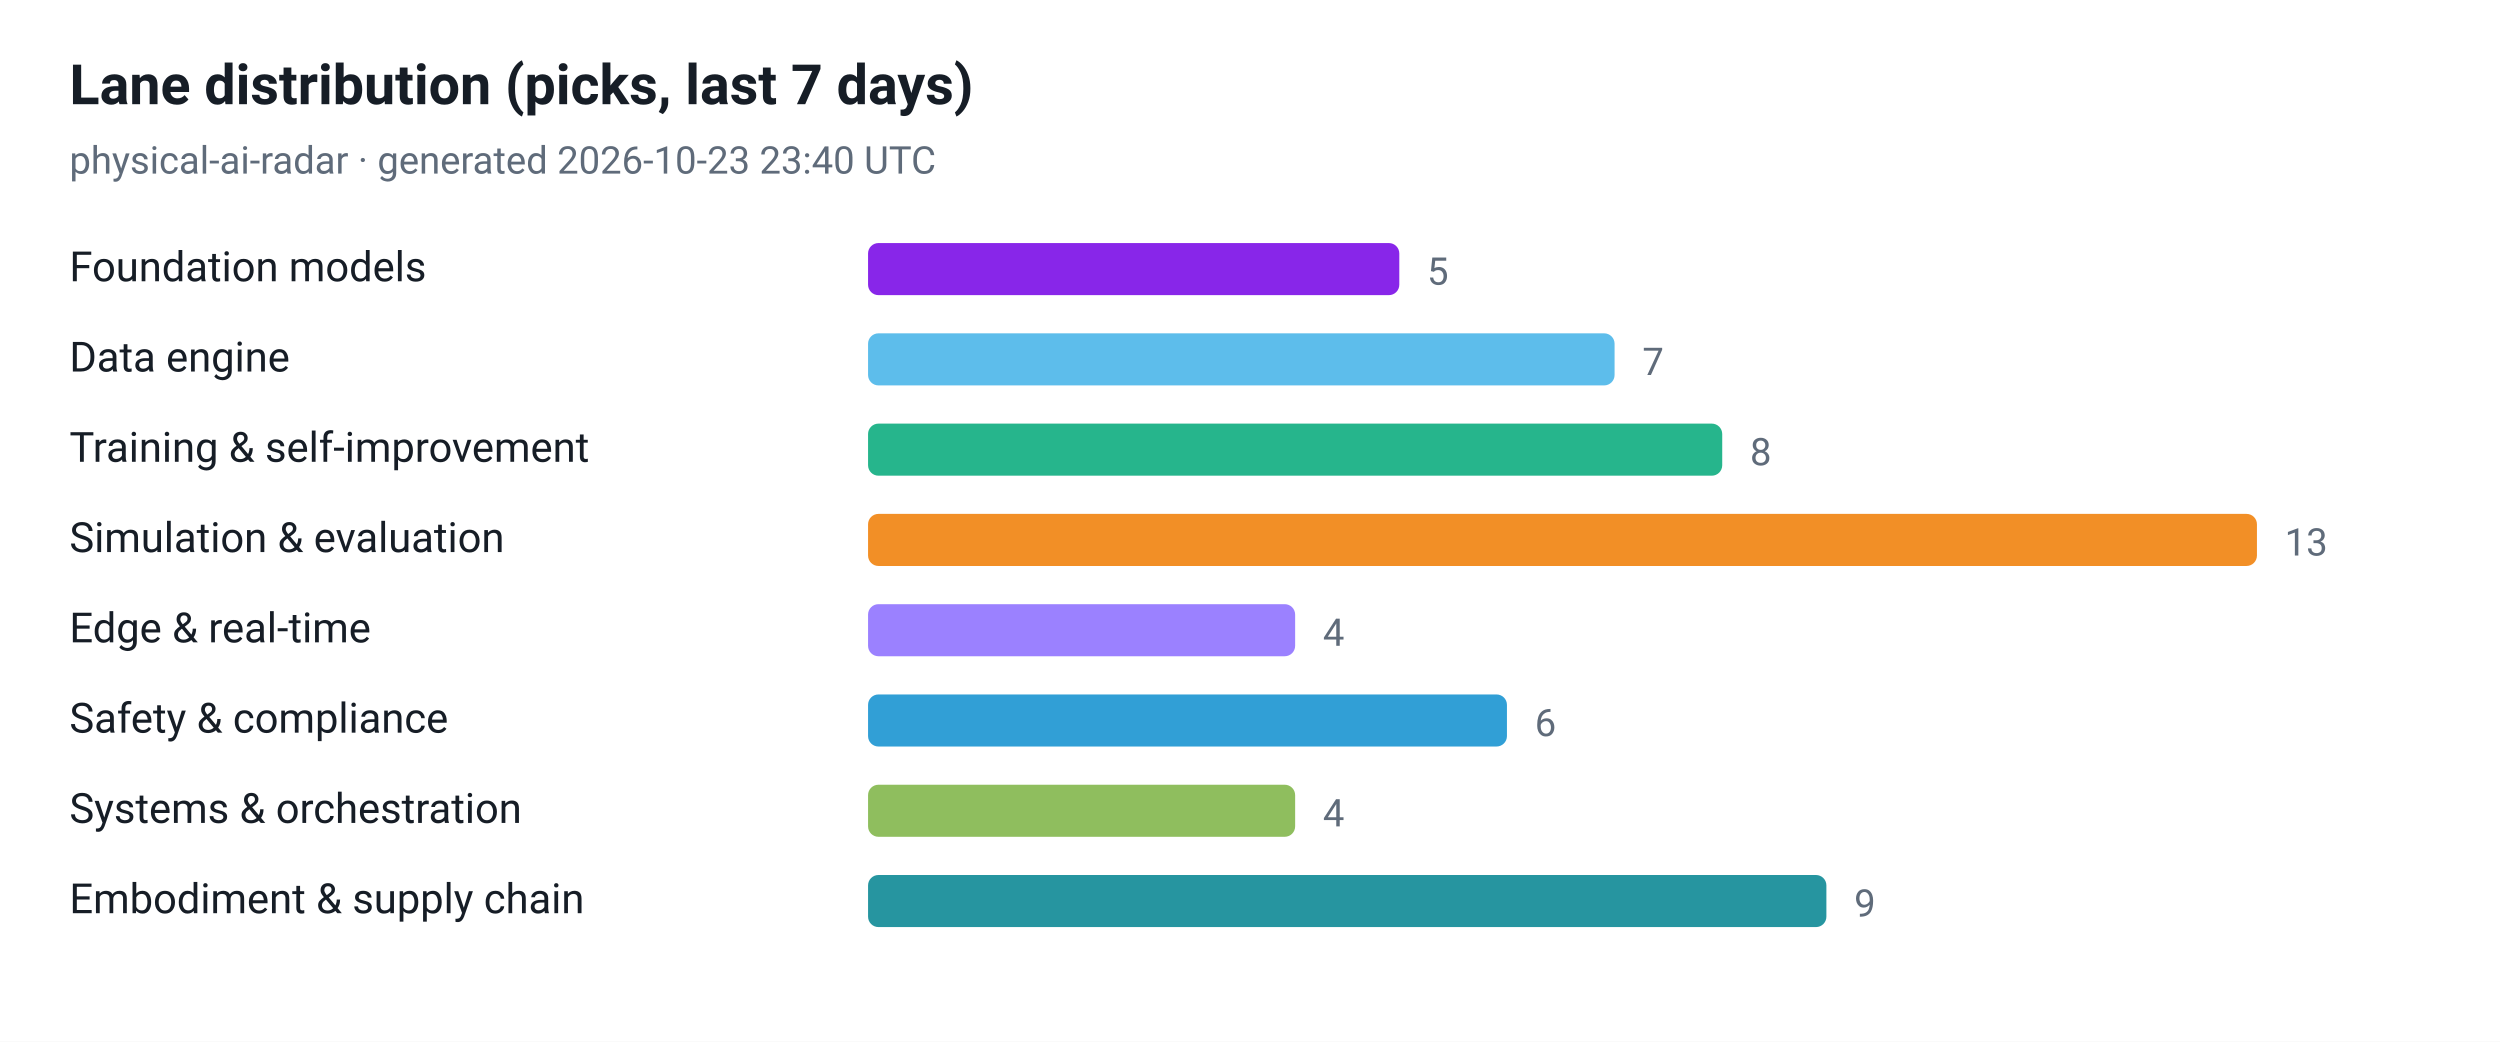
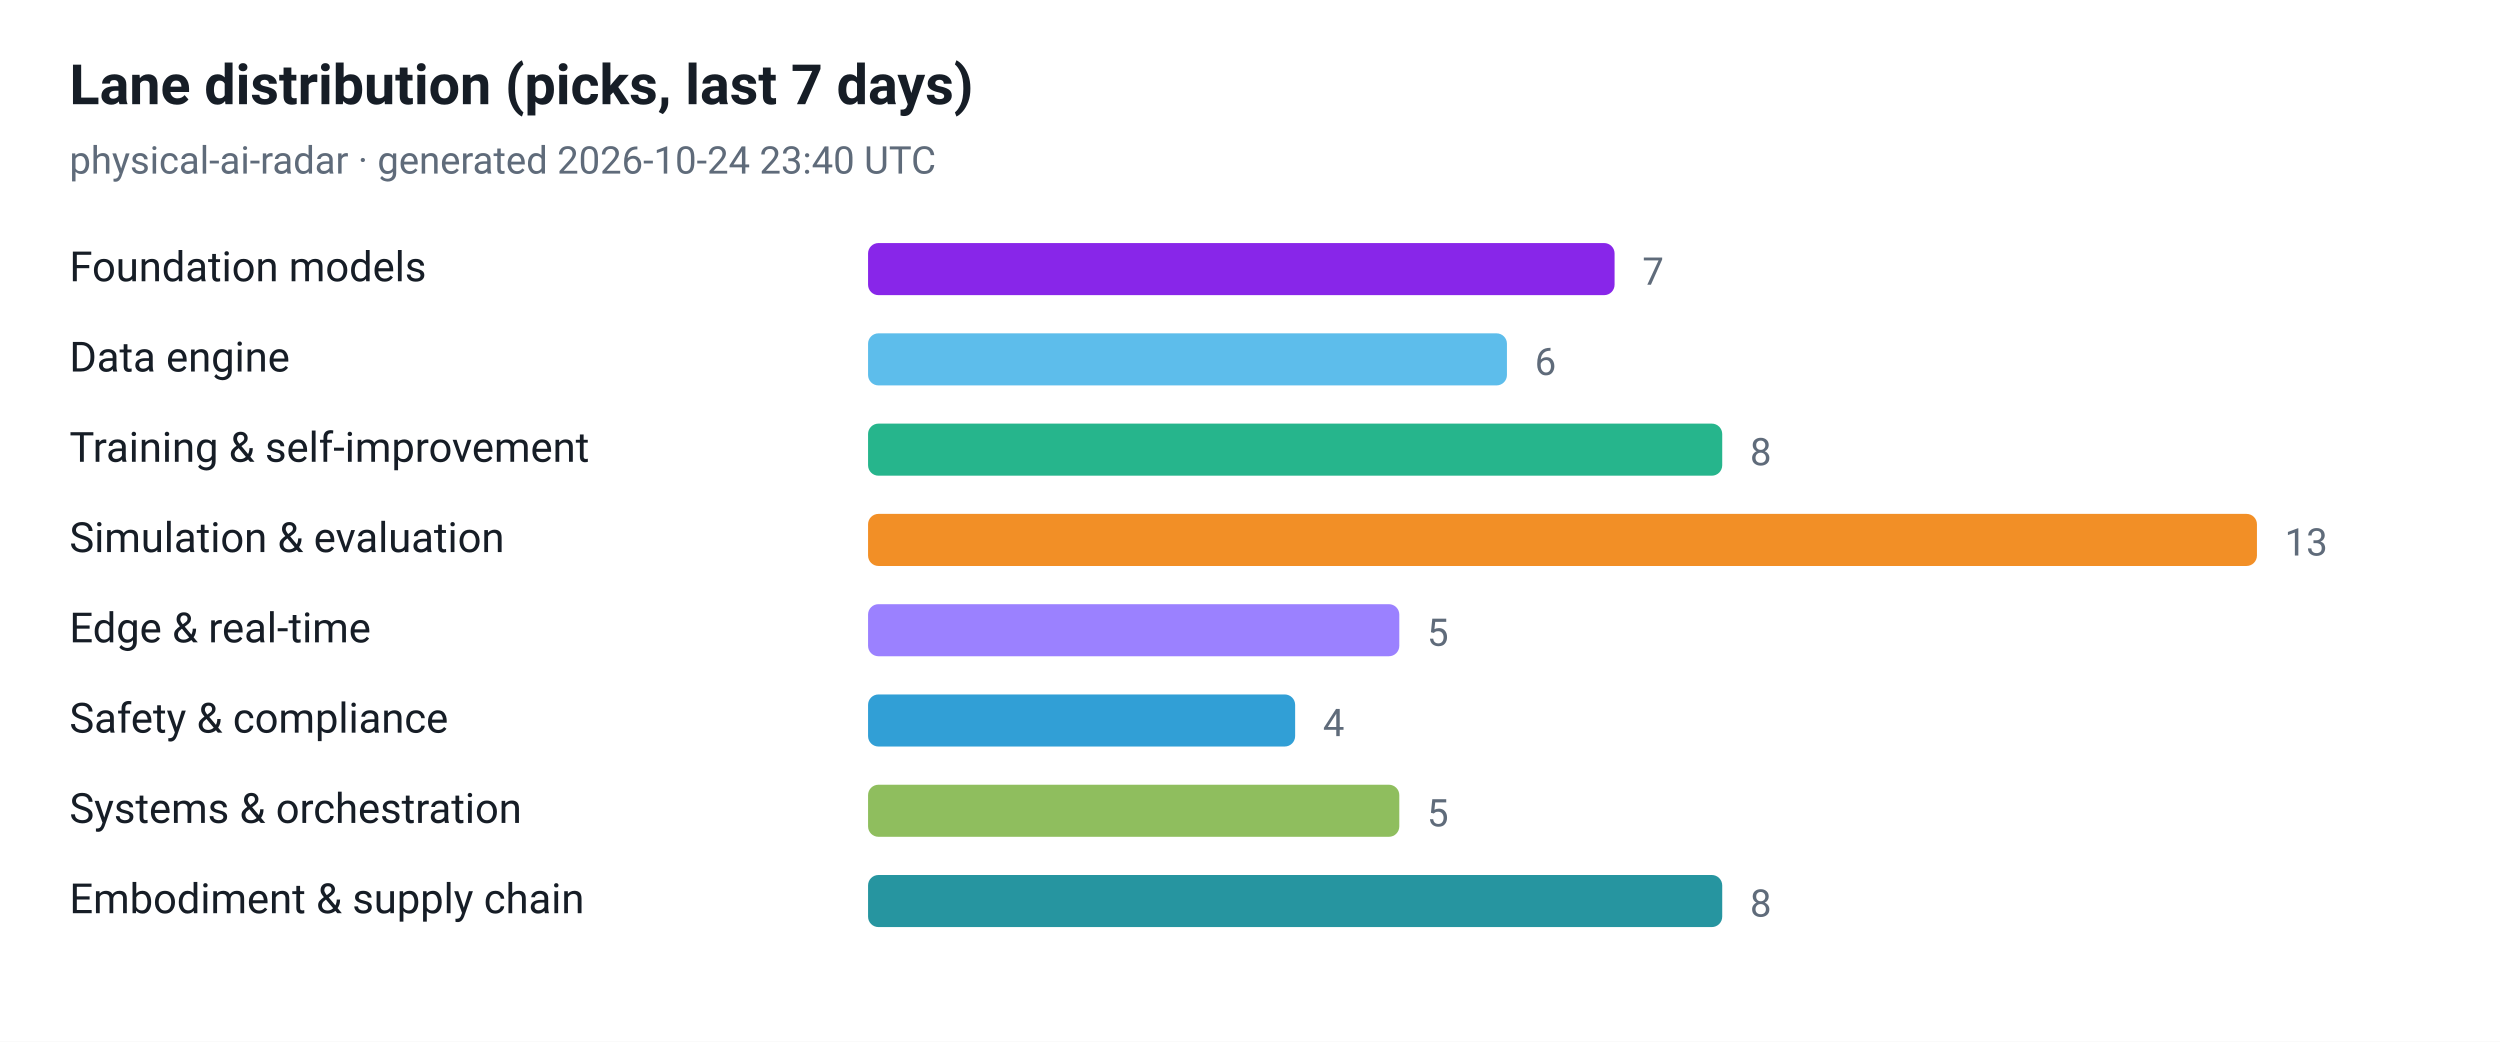
<svg xmlns="http://www.w3.org/2000/svg" viewBox="0 0 720 300" width="720" height="300" role="img" aria-label="Lane distribution (picks, last 7 days)">
  <style>
  .plate { fill: #ffffff }
  .ink { fill: #161d26 }
  .muted { fill: #5f6b7a }
  .grid { stroke: #e3e9ef }
  @media (prefers-color-scheme: dark) {
    .plate { fill: #0d1117 }
    .ink { fill: #e6edf3 }
    .muted { fill: #8b949e }
    .grid { stroke: #30363d }
  }
</style>
  <rect class="plate" width="720" height="300" />
  <text x="20" y="30" font-family="ui-sans-serif, -apple-system, 'Segoe UI', Roboto, Helvetica, Arial, sans-serif" font-size="16" font-weight="700" class="ink">Lane distribution (picks, last 7 days)</text>
-   <text x="20" y="50" font-family="ui-sans-serif, -apple-system, 'Segoe UI', Roboto, Helvetica, Arial, sans-serif" font-size="11" class="muted">physical-ai-radar · generated 2026-10-23 23:40 UTC</text>
+   <text x="20" y="50" font-family="ui-sans-serif, -apple-system, 'Segoe UI', Roboto, Helvetica, Arial, sans-serif" font-size="11" class="muted">physical-ai-radar · generated 2026-10-24 23:40 UTC</text>
  <text x="20" y="81" font-family="ui-sans-serif, -apple-system, 'Segoe UI', Roboto, Helvetica, Arial, sans-serif" font-size="12" class="ink">Foundation models</text>
-   <rect x="250" y="70" width="153" height="15" rx="3" fill="#7300e5" fill-opacity="0.85" />
-   <text x="411" y="82" font-family="ui-sans-serif, -apple-system, 'Segoe UI', Roboto, Helvetica, Arial, sans-serif" font-size="11" class="muted">5</text>
+   <rect x="250" y="70" width="215" height="15" rx="3" fill="#7300e5" fill-opacity="0.85" />
+   <text x="473" y="82" font-family="ui-sans-serif, -apple-system, 'Segoe UI', Roboto, Helvetica, Arial, sans-serif" font-size="11" class="muted">7</text>
  <text x="20" y="107" font-family="ui-sans-serif, -apple-system, 'Segoe UI', Roboto, Helvetica, Arial, sans-serif" font-size="12" class="ink">Data engine</text>
-   <rect x="250" y="96" width="215" height="15" rx="3" fill="#41b1e8" fill-opacity="0.85" />
-   <text x="473" y="108" font-family="ui-sans-serif, -apple-system, 'Segoe UI', Roboto, Helvetica, Arial, sans-serif" font-size="11" class="muted">7</text>
+   <rect x="250" y="96" width="184" height="15" rx="3" fill="#41b1e8" fill-opacity="0.85" />
+   <text x="442" y="108" font-family="ui-sans-serif, -apple-system, 'Segoe UI', Roboto, Helvetica, Arial, sans-serif" font-size="11" class="muted">6</text>
  <text x="20" y="133" font-family="ui-sans-serif, -apple-system, 'Segoe UI', Roboto, Helvetica, Arial, sans-serif" font-size="12" class="ink">Training &amp; self-improvement</text>
  <rect x="250" y="122" width="246" height="15" rx="3" fill="#00a878" fill-opacity="0.85" />
  <text x="504" y="134" font-family="ui-sans-serif, -apple-system, 'Segoe UI', Roboto, Helvetica, Arial, sans-serif" font-size="11" class="muted">8</text>
  <text x="20" y="159" font-family="ui-sans-serif, -apple-system, 'Segoe UI', Roboto, Helvetica, Arial, sans-serif" font-size="12" class="ink">Simulation &amp; evaluation</text>
  <rect x="250" y="148" width="400" height="15" rx="3" fill="#f07c00" fill-opacity="0.85" />
  <text x="658" y="160" font-family="ui-sans-serif, -apple-system, 'Segoe UI', Roboto, Helvetica, Arial, sans-serif" font-size="11" class="muted">13</text>
  <text x="20" y="185" font-family="ui-sans-serif, -apple-system, 'Segoe UI', Roboto, Helvetica, Arial, sans-serif" font-size="12" class="ink">Edge &amp; real-time</text>
-   <rect x="250" y="174" width="123" height="15" rx="3" fill="#8a6bff" fill-opacity="0.85" />
-   <text x="381" y="186" font-family="ui-sans-serif, -apple-system, 'Segoe UI', Roboto, Helvetica, Arial, sans-serif" font-size="11" class="muted">4</text>
+   <rect x="250" y="174" width="153" height="15" rx="3" fill="#8a6bff" fill-opacity="0.85" />
+   <text x="411" y="186" font-family="ui-sans-serif, -apple-system, 'Segoe UI', Roboto, Helvetica, Arial, sans-serif" font-size="11" class="muted">5</text>
  <text x="20" y="211" font-family="ui-sans-serif, -apple-system, 'Segoe UI', Roboto, Helvetica, Arial, sans-serif" font-size="12" class="ink">Safety &amp; compliance</text>
-   <rect x="250" y="200" width="184" height="15" rx="3" fill="#0d8ecf" fill-opacity="0.85" />
-   <text x="442" y="212" font-family="ui-sans-serif, -apple-system, 'Segoe UI', Roboto, Helvetica, Arial, sans-serif" font-size="11" class="muted">6</text>
+   <rect x="250" y="200" width="123" height="15" rx="3" fill="#0d8ecf" fill-opacity="0.85" />
+   <text x="381" y="212" font-family="ui-sans-serif, -apple-system, 'Segoe UI', Roboto, Helvetica, Arial, sans-serif" font-size="11" class="muted">4</text>
  <text x="20" y="237" font-family="ui-sans-serif, -apple-system, 'Segoe UI', Roboto, Helvetica, Arial, sans-serif" font-size="12" class="ink">Systems &amp; orchestration</text>
-   <rect x="250" y="226" width="123" height="15" rx="3" fill="#7cb342" fill-opacity="0.85" />
-   <text x="381" y="238" font-family="ui-sans-serif, -apple-system, 'Segoe UI', Roboto, Helvetica, Arial, sans-serif" font-size="11" class="muted">4</text>
+   <rect x="250" y="226" width="153" height="15" rx="3" fill="#7cb342" fill-opacity="0.85" />
+   <text x="411" y="238" font-family="ui-sans-serif, -apple-system, 'Segoe UI', Roboto, Helvetica, Arial, sans-serif" font-size="11" class="muted">5</text>
  <text x="20" y="263" font-family="ui-sans-serif, -apple-system, 'Segoe UI', Roboto, Helvetica, Arial, sans-serif" font-size="12" class="ink">Embodiment &amp; supply chain</text>
-   <rect x="250" y="252" width="276" height="15" rx="3" fill="#00838f" fill-opacity="0.85" />
-   <text x="534" y="264" font-family="ui-sans-serif, -apple-system, 'Segoe UI', Roboto, Helvetica, Arial, sans-serif" font-size="11" class="muted">9</text>
+   <rect x="250" y="252" width="246" height="15" rx="3" fill="#00838f" fill-opacity="0.85" />
+   <text x="504" y="264" font-family="ui-sans-serif, -apple-system, 'Segoe UI', Roboto, Helvetica, Arial, sans-serif" font-size="11" class="muted">8</text>
</svg>
